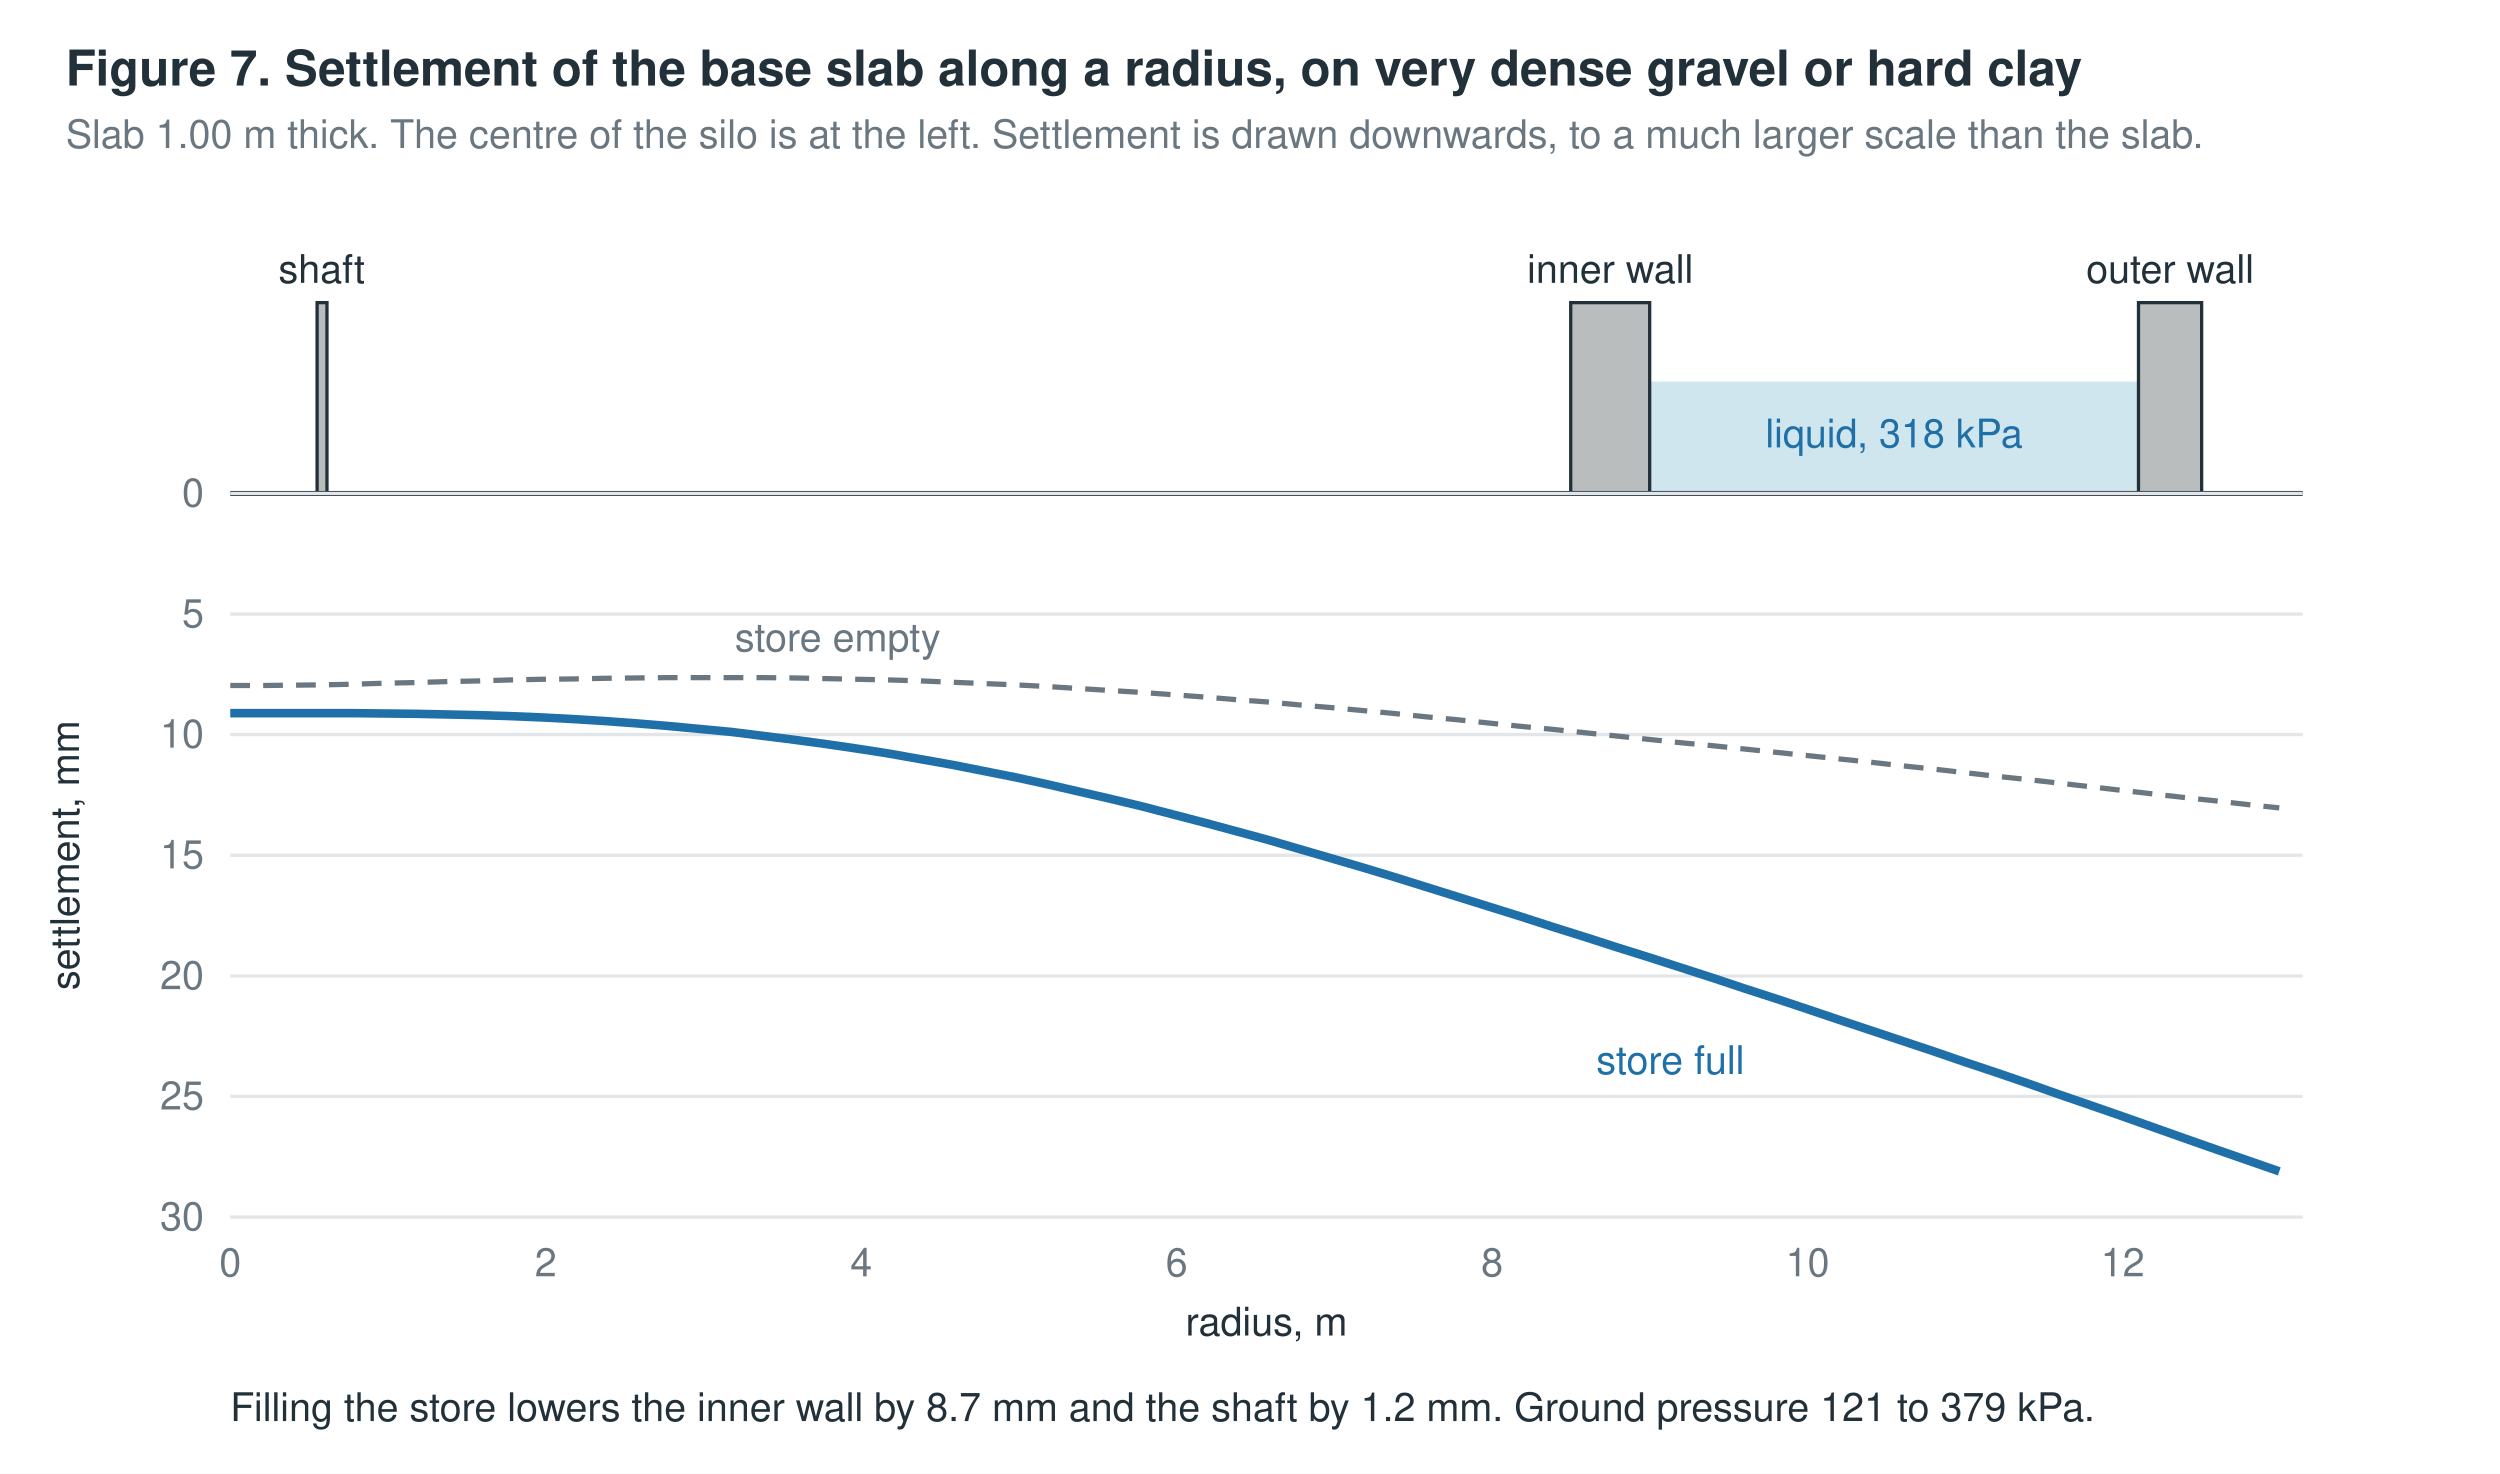
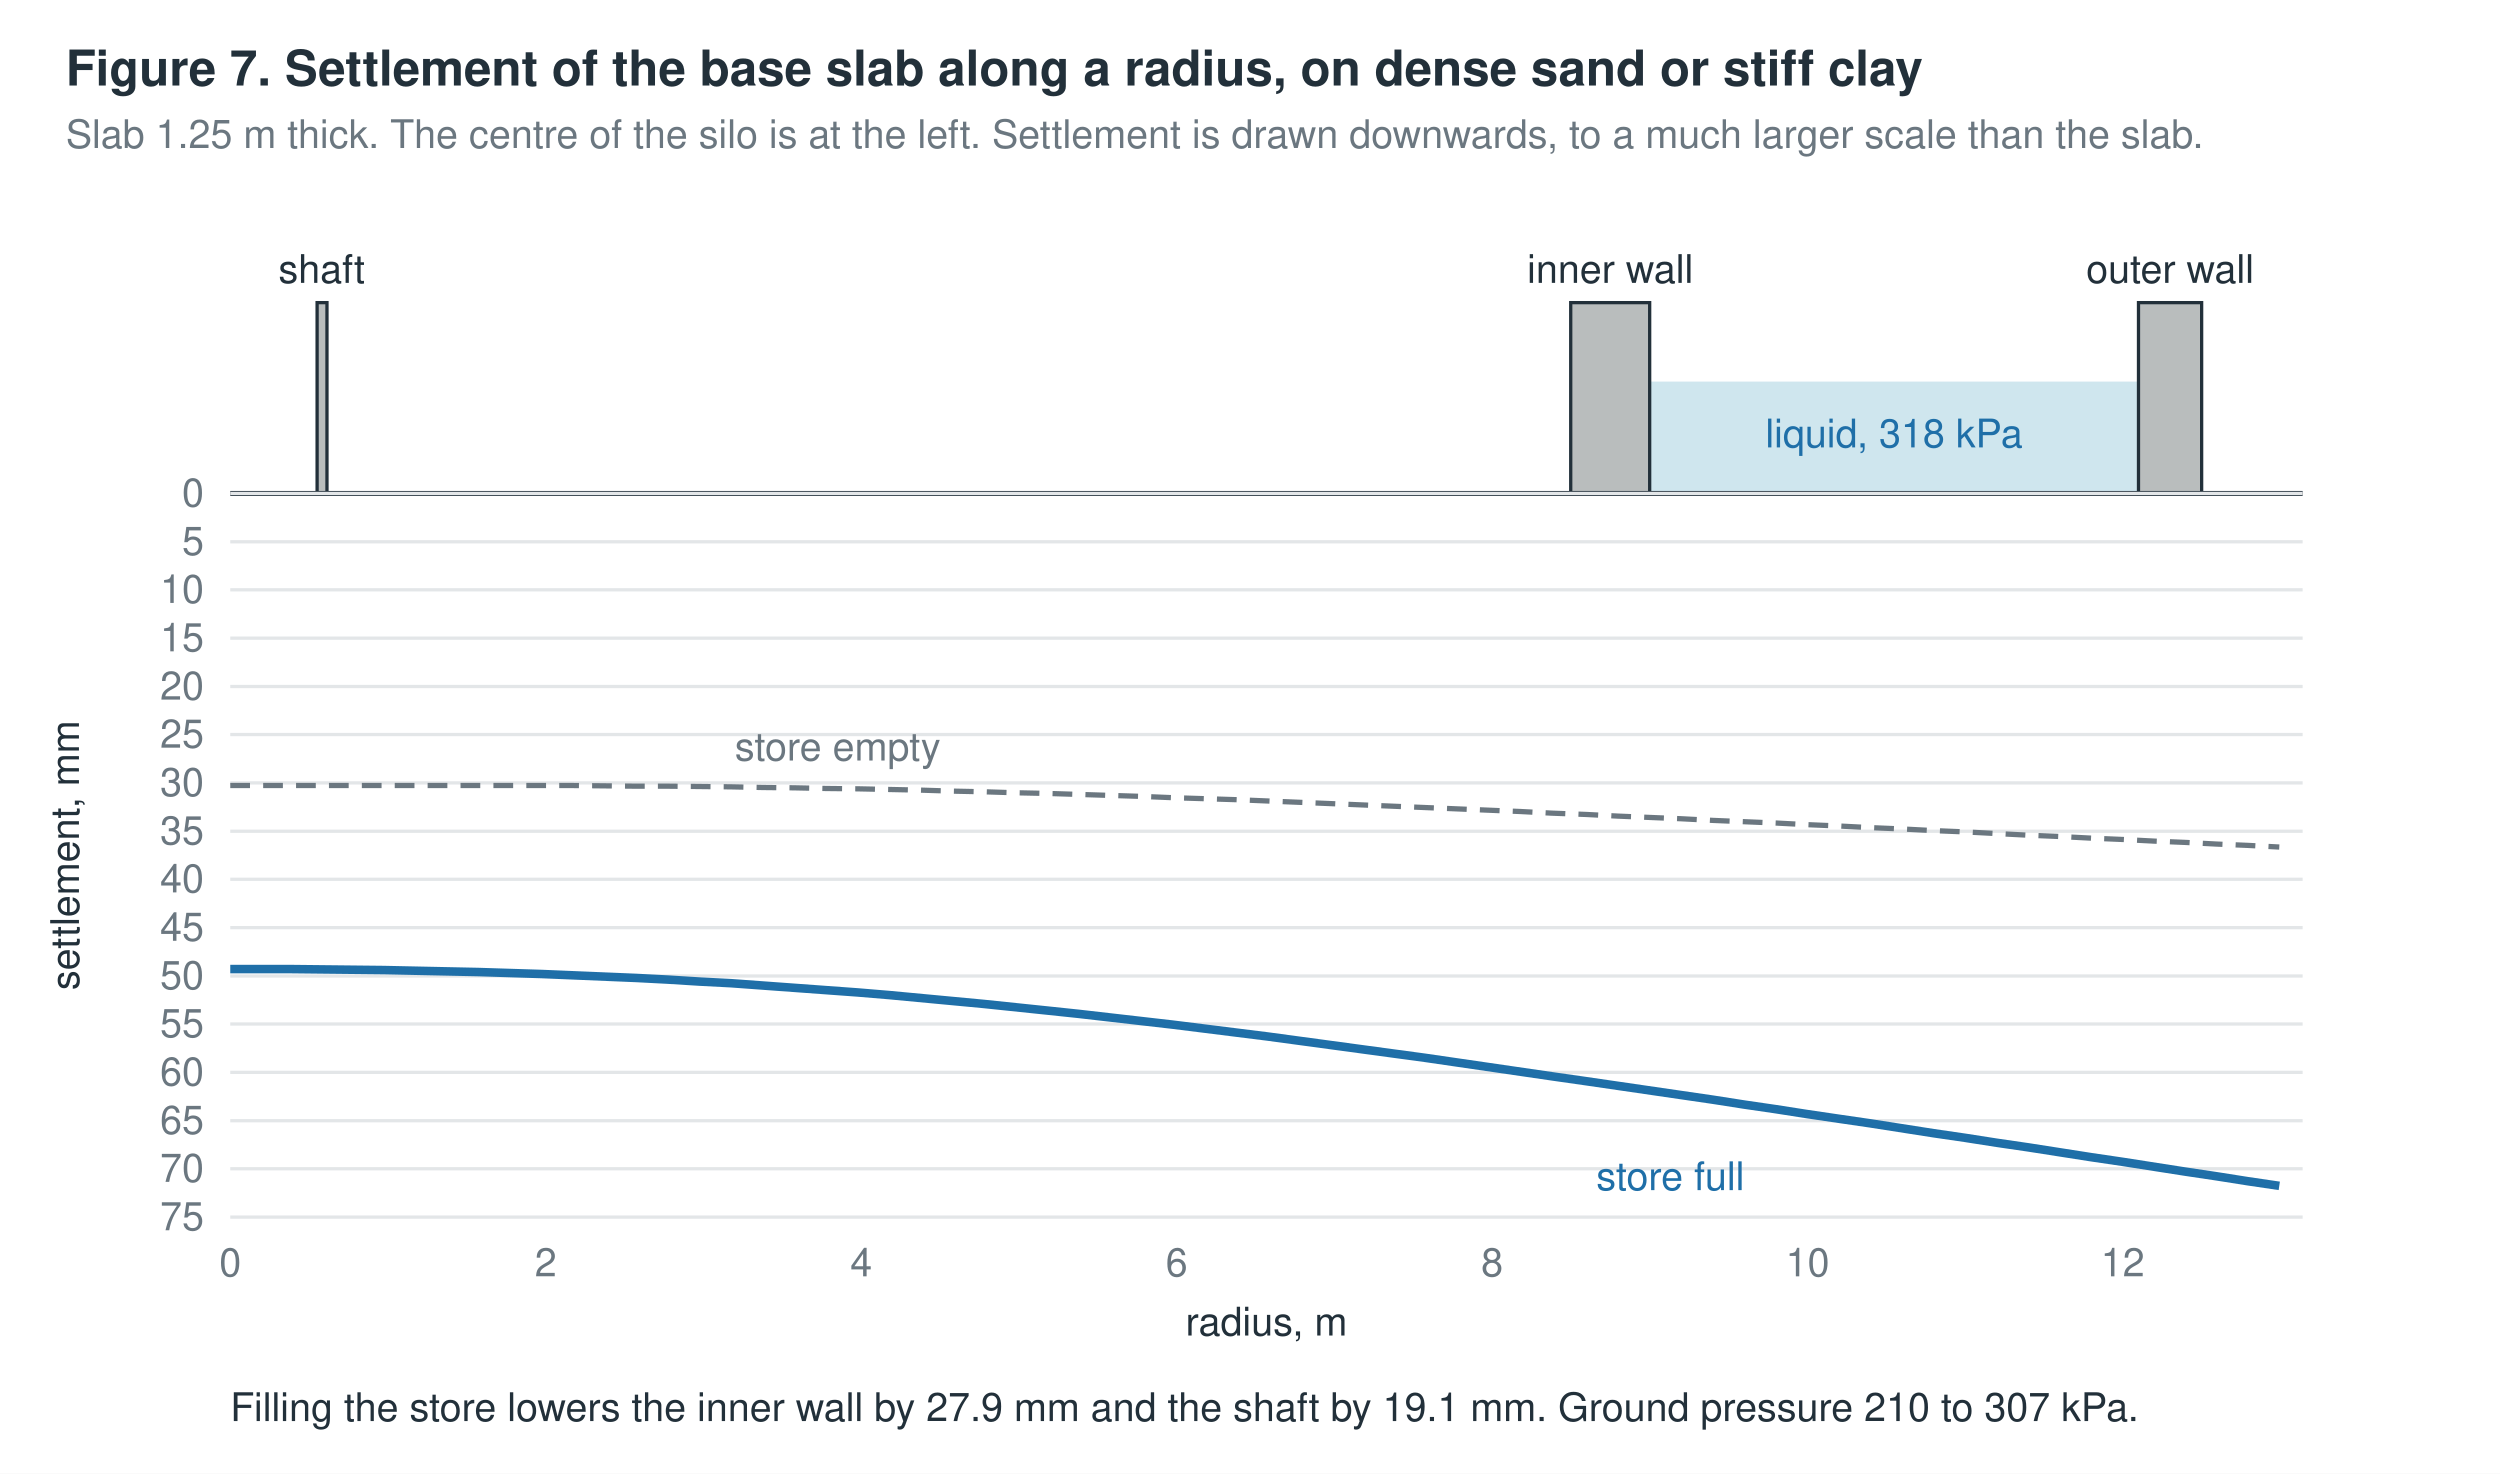
<svg xmlns="http://www.w3.org/2000/svg" viewBox="0 0 760 448.0" width="760" height="448.0" font-family="Helvetica, Arial, sans-serif" font-size="12">
  <rect width="760" height="448.0" fill="#ffffff" />
-   <text x="20" y="26" font-size="15" fill="#22303a" font-weight="bold">Figure 7. Settlement of the base slab along a radius, on very dense gravel or hard clay</text>
-   <text x="20" y="45" fill="#6b7780">Slab 1.00 m thick. The centre of the silo is at the left. Settlement is drawn downwards, to a much larger scale than the slab.</text>
+   <text x="20" y="26" font-size="15" fill="#22303a" font-weight="bold">Figure 7. Settlement of the base slab along a radius, on dense sand or stiff clay</text>
+   <text x="20" y="45" fill="#6b7780">Slab 1.25 m thick. The centre of the silo is at the left. Settlement is drawn downwards, to a much larger scale than the slab.</text>
  <rect x="501.5" y="116.0" width="148.6" height="34" fill="#cfe6ee" />
  <text x="575.8" y="136.0" fill="#1f6fa8" text-anchor="middle">liquid, 318 kPa</text>
  <rect x="477.5" y="92.0" width="24.0" height="58" fill="#b9bdbd" stroke="#22303a" stroke-width="1" />
  <text x="489.5" y="86.0" fill="#22303a" text-anchor="middle">inner wall</text>
  <rect x="650.1" y="92.0" width="19.2" height="58" fill="#b9bdbd" stroke="#22303a" stroke-width="1" />
  <text x="659.7" y="86.0" fill="#22303a" text-anchor="middle">outer wall</text>
  <rect x="96.4" y="92.0" width="3.0" height="58" fill="#b9bdbd" stroke="#22303a" stroke-width="1" />
  <text x="97.8" y="86.0" fill="#22303a" text-anchor="middle">shaft</text>
  <line x1="70.0" y1="150.0" x2="700.0" y2="150.0" stroke="#22303a" stroke-width="1.5" />
  <line x1="70.0" y1="150.0" x2="700.0" y2="150.0" stroke="#e3e6e8" stroke-width="1" />
  <text x="62.0" y="154.0" fill="#6b7780" text-anchor="end">0</text>
-   <line x1="70.0" y1="186.7" x2="700.0" y2="186.7" stroke="#e3e6e8" stroke-width="1" />
-   <text x="62.0" y="190.7" fill="#6b7780" text-anchor="end">5</text>
+   <line x1="70.0" y1="164.7" x2="700.0" y2="164.7" stroke="#e3e6e8" stroke-width="1" />
+   <text x="62.0" y="168.7" fill="#6b7780" text-anchor="end">5</text>
+   <line x1="70.0" y1="179.3" x2="700.0" y2="179.3" stroke="#e3e6e8" stroke-width="1" />
+   <text x="62.0" y="183.3" fill="#6b7780" text-anchor="end">10</text>
+   <line x1="70.0" y1="194.0" x2="700.0" y2="194.0" stroke="#e3e6e8" stroke-width="1" />
+   <text x="62.0" y="198.0" fill="#6b7780" text-anchor="end">15</text>
+   <line x1="70.0" y1="208.7" x2="700.0" y2="208.7" stroke="#e3e6e8" stroke-width="1" />
+   <text x="62.0" y="212.7" fill="#6b7780" text-anchor="end">20</text>
  <line x1="70.0" y1="223.3" x2="700.0" y2="223.3" stroke="#e3e6e8" stroke-width="1" />
-   <text x="62.0" y="227.3" fill="#6b7780" text-anchor="end">10</text>
-   <line x1="70.0" y1="260.0" x2="700.0" y2="260.0" stroke="#e3e6e8" stroke-width="1" />
-   <text x="62.0" y="264.0" fill="#6b7780" text-anchor="end">15</text>
+   <text x="62.0" y="227.3" fill="#6b7780" text-anchor="end">25</text>
+   <line x1="70.0" y1="238.0" x2="700.0" y2="238.0" stroke="#e3e6e8" stroke-width="1" />
+   <text x="62.0" y="242.0" fill="#6b7780" text-anchor="end">30</text>
+   <line x1="70.0" y1="252.7" x2="700.0" y2="252.7" stroke="#e3e6e8" stroke-width="1" />
+   <text x="62.0" y="256.7" fill="#6b7780" text-anchor="end">35</text>
+   <line x1="70.0" y1="267.3" x2="700.0" y2="267.3" stroke="#e3e6e8" stroke-width="1" />
+   <text x="62.0" y="271.3" fill="#6b7780" text-anchor="end">40</text>
+   <line x1="70.0" y1="282.0" x2="700.0" y2="282.0" stroke="#e3e6e8" stroke-width="1" />
+   <text x="62.0" y="286.0" fill="#6b7780" text-anchor="end">45</text>
  <line x1="70.0" y1="296.7" x2="700.0" y2="296.7" stroke="#e3e6e8" stroke-width="1" />
-   <text x="62.0" y="300.7" fill="#6b7780" text-anchor="end">20</text>
-   <line x1="70.0" y1="333.3" x2="700.0" y2="333.3" stroke="#e3e6e8" stroke-width="1" />
-   <text x="62.0" y="337.3" fill="#6b7780" text-anchor="end">25</text>
+   <text x="62.0" y="300.7" fill="#6b7780" text-anchor="end">50</text>
+   <line x1="70.0" y1="311.3" x2="700.0" y2="311.3" stroke="#e3e6e8" stroke-width="1" />
+   <text x="62.0" y="315.3" fill="#6b7780" text-anchor="end">55</text>
+   <line x1="70.0" y1="326.0" x2="700.0" y2="326.0" stroke="#e3e6e8" stroke-width="1" />
+   <text x="62.0" y="330.0" fill="#6b7780" text-anchor="end">60</text>
+   <line x1="70.0" y1="340.7" x2="700.0" y2="340.7" stroke="#e3e6e8" stroke-width="1" />
+   <text x="62.0" y="344.7" fill="#6b7780" text-anchor="end">65</text>
+   <line x1="70.0" y1="355.3" x2="700.0" y2="355.3" stroke="#e3e6e8" stroke-width="1" />
+   <text x="62.0" y="359.3" fill="#6b7780" text-anchor="end">70</text>
  <line x1="70.0" y1="370.0" x2="700.0" y2="370.0" stroke="#e3e6e8" stroke-width="1" />
-   <text x="62.0" y="374.0" fill="#6b7780" text-anchor="end">30</text>
+   <text x="62.0" y="374.0" fill="#6b7780" text-anchor="end">75</text>
  <text x="24" y="260.0" fill="#22303a" text-anchor="middle" transform="rotate(-90 24 260.0)">settlement, mm</text>
  <text x="70.0" y="388.0" fill="#6b7780" text-anchor="middle">0</text>
  <text x="165.9" y="388.0" fill="#6b7780" text-anchor="middle">2</text>
  <text x="261.8" y="388.0" fill="#6b7780" text-anchor="middle">4</text>
  <text x="357.7" y="388.0" fill="#6b7780" text-anchor="middle">6</text>
  <text x="453.6" y="388.0" fill="#6b7780" text-anchor="middle">8</text>
  <text x="549.5" y="388.0" fill="#6b7780" text-anchor="middle">10</text>
  <text x="645.3" y="388.0" fill="#6b7780" text-anchor="middle">12</text>
  <text x="385.0" y="406.0" fill="#22303a" text-anchor="middle">radius, m</text>
-   <polyline points="70.0,208.4 79.3,208.4 88.5,208.3 97.8,208.2 107.3,208.0 116.8,207.7 126.3,207.5 135.9,207.2 145.5,207.0 155.1,206.7 164.7,206.5 174.3,206.4 183.9,206.2 193.5,206.1 203.1,206.0 212.7,206.0 222.3,206.0 231.9,206.0 241.5,206.1 251.1,206.3 260.7,206.5 270.3,206.7 279.9,207.0 289.5,207.4 299.1,207.8 308.7,208.2 318.3,208.7 327.8,209.3 337.4,209.9 347.0,210.5 356.6,211.2 366.2,211.9 375.8,212.7 385.4,213.4 395.0,214.3 404.6,215.1 414.2,216.0 423.8,216.9 433.4,217.9 443.0,218.8 452.6,219.8 462.2,220.8 471.8,221.7 482.3,222.8 491.9,223.8 501.5,224.8 511.1,225.8 520.7,226.7 530.3,227.7 539.9,228.7 549.5,229.7 559.0,230.7 568.6,231.7 578.2,232.8 587.8,233.8 597.4,234.9 607.0,236.0 616.6,237.0 626.2,238.1 635.8,239.2 645.3,240.3 654.9,241.4 664.5,242.5 673.9,243.5 683.4,244.6 692.9,245.6" fill="none" stroke="#6b7780" stroke-width="1.6" stroke-dasharray="6 4" />
-   <polyline points="70.0,216.8 79.3,216.8 88.5,216.8 97.8,216.8 107.3,216.8 116.8,216.9 126.3,217.0 135.9,217.2 145.5,217.4 155.1,217.7 164.7,218.1 174.3,218.6 183.9,219.2 193.5,219.9 203.1,220.7 212.7,221.6 222.3,222.5 231.9,223.7 241.5,224.9 251.1,226.2 260.7,227.6 270.3,229.1 279.9,230.8 289.5,232.5 299.1,234.4 308.7,236.3 318.3,238.4 327.8,240.6 337.4,242.8 347.0,245.1 356.6,247.6 366.2,250.1 375.8,252.7 385.4,255.3 395.0,258.1 404.6,260.9 414.2,263.7 423.8,266.6 433.4,269.6 443.0,272.6 452.6,275.6 462.2,278.6 471.8,281.7 482.3,285.0 491.9,288.1 501.5,291.1 511.1,294.2 520.7,297.3 530.3,300.5 539.9,303.6 549.5,306.8 559.0,310.0 568.6,313.2 578.2,316.4 587.8,319.6 597.4,322.9 607.0,326.1 616.6,329.4 626.2,332.8 635.8,336.1 645.3,339.4 654.9,342.8 664.5,346.2 673.9,349.5 683.4,352.8 692.9,356.1" fill="none" stroke="#1f6fa8" stroke-width="2.6" />
-   <text x="223.4" y="198.0" fill="#6b7780">store empty</text>
-   <text x="530.3" y="326.5" fill="#1f6fa8" text-anchor="end">store full</text>
-   <text x="70.0" y="432.0" fill="#22303a">Filling the store lowers the inner wall by 8.7 mm and the shaft by 1.2 mm. Ground pressure 121 to 379 kPa.</text>
+   <polyline points="70.0,238.8 79.3,238.8 88.5,238.8 97.8,238.8 107.3,238.8 116.8,238.8 126.3,238.8 135.9,238.8 145.5,238.8 155.1,238.8 164.7,238.8 174.3,238.8 183.9,238.9 193.5,239.0 203.1,239.0 212.7,239.1 222.3,239.2 231.9,239.4 241.5,239.5 251.1,239.7 260.7,239.8 270.3,240.0 279.9,240.2 289.5,240.5 299.1,240.7 308.7,241.0 318.3,241.2 327.8,241.5 337.4,241.8 347.0,242.1 356.6,242.5 366.2,242.8 375.8,243.1 385.4,243.5 395.0,243.9 404.6,244.3 414.2,244.7 423.8,245.1 433.4,245.5 443.0,245.9 452.6,246.3 462.2,246.7 471.8,247.2 482.3,247.6 491.9,248.1 501.5,248.5 511.1,248.9 520.7,249.4 530.3,249.8 539.9,250.2 549.5,250.7 559.0,251.1 568.6,251.6 578.2,252.0 587.8,252.5 597.4,252.9 607.0,253.4 616.6,253.9 626.2,254.3 635.8,254.8 645.3,255.2 654.9,255.7 664.5,256.1 673.9,256.6 683.4,257.0 692.9,257.5" fill="none" stroke="#6b7780" stroke-width="1.6" stroke-dasharray="6 4" />
+   <polyline points="70.0,294.6 79.3,294.6 88.5,294.6 97.8,294.7 107.3,294.8 116.8,294.9 126.3,295.1 135.9,295.3 145.5,295.5 155.1,295.8 164.7,296.1 174.3,296.5 183.9,296.9 193.5,297.3 203.1,297.8 212.7,298.4 222.3,298.9 231.9,299.6 241.5,300.3 251.1,301.0 260.7,301.7 270.3,302.5 279.9,303.4 289.5,304.3 299.1,305.2 308.7,306.2 318.3,307.2 327.8,308.2 337.4,309.3 347.0,310.4 356.6,311.5 366.2,312.7 375.8,313.9 385.4,315.1 395.0,316.4 404.6,317.7 414.2,319.0 423.8,320.3 433.4,321.6 443.0,323.0 452.6,324.4 462.2,325.8 471.8,327.2 482.3,328.7 491.9,330.1 501.5,331.5 511.1,332.9 520.7,334.3 530.3,335.8 539.9,337.2 549.5,338.7 559.0,340.1 568.6,341.5 578.2,343.0 587.8,344.5 597.4,345.9 607.0,347.4 616.6,348.8 626.2,350.3 635.8,351.8 645.3,353.2 654.9,354.7 664.5,356.2 673.9,357.6 683.4,359.1 692.9,360.5" fill="none" stroke="#1f6fa8" stroke-width="2.6" />
+   <text x="223.4" y="231.2" fill="#6b7780">store empty</text>
+   <text x="530.3" y="361.8" fill="#1f6fa8" text-anchor="end">store full</text>
+   <text x="70.0" y="432.0" fill="#22303a">Filling the store lowers the inner wall by 27.9 mm and the shaft by 19.1 mm. Ground pressure 210 to 307 kPa.</text>
</svg>
